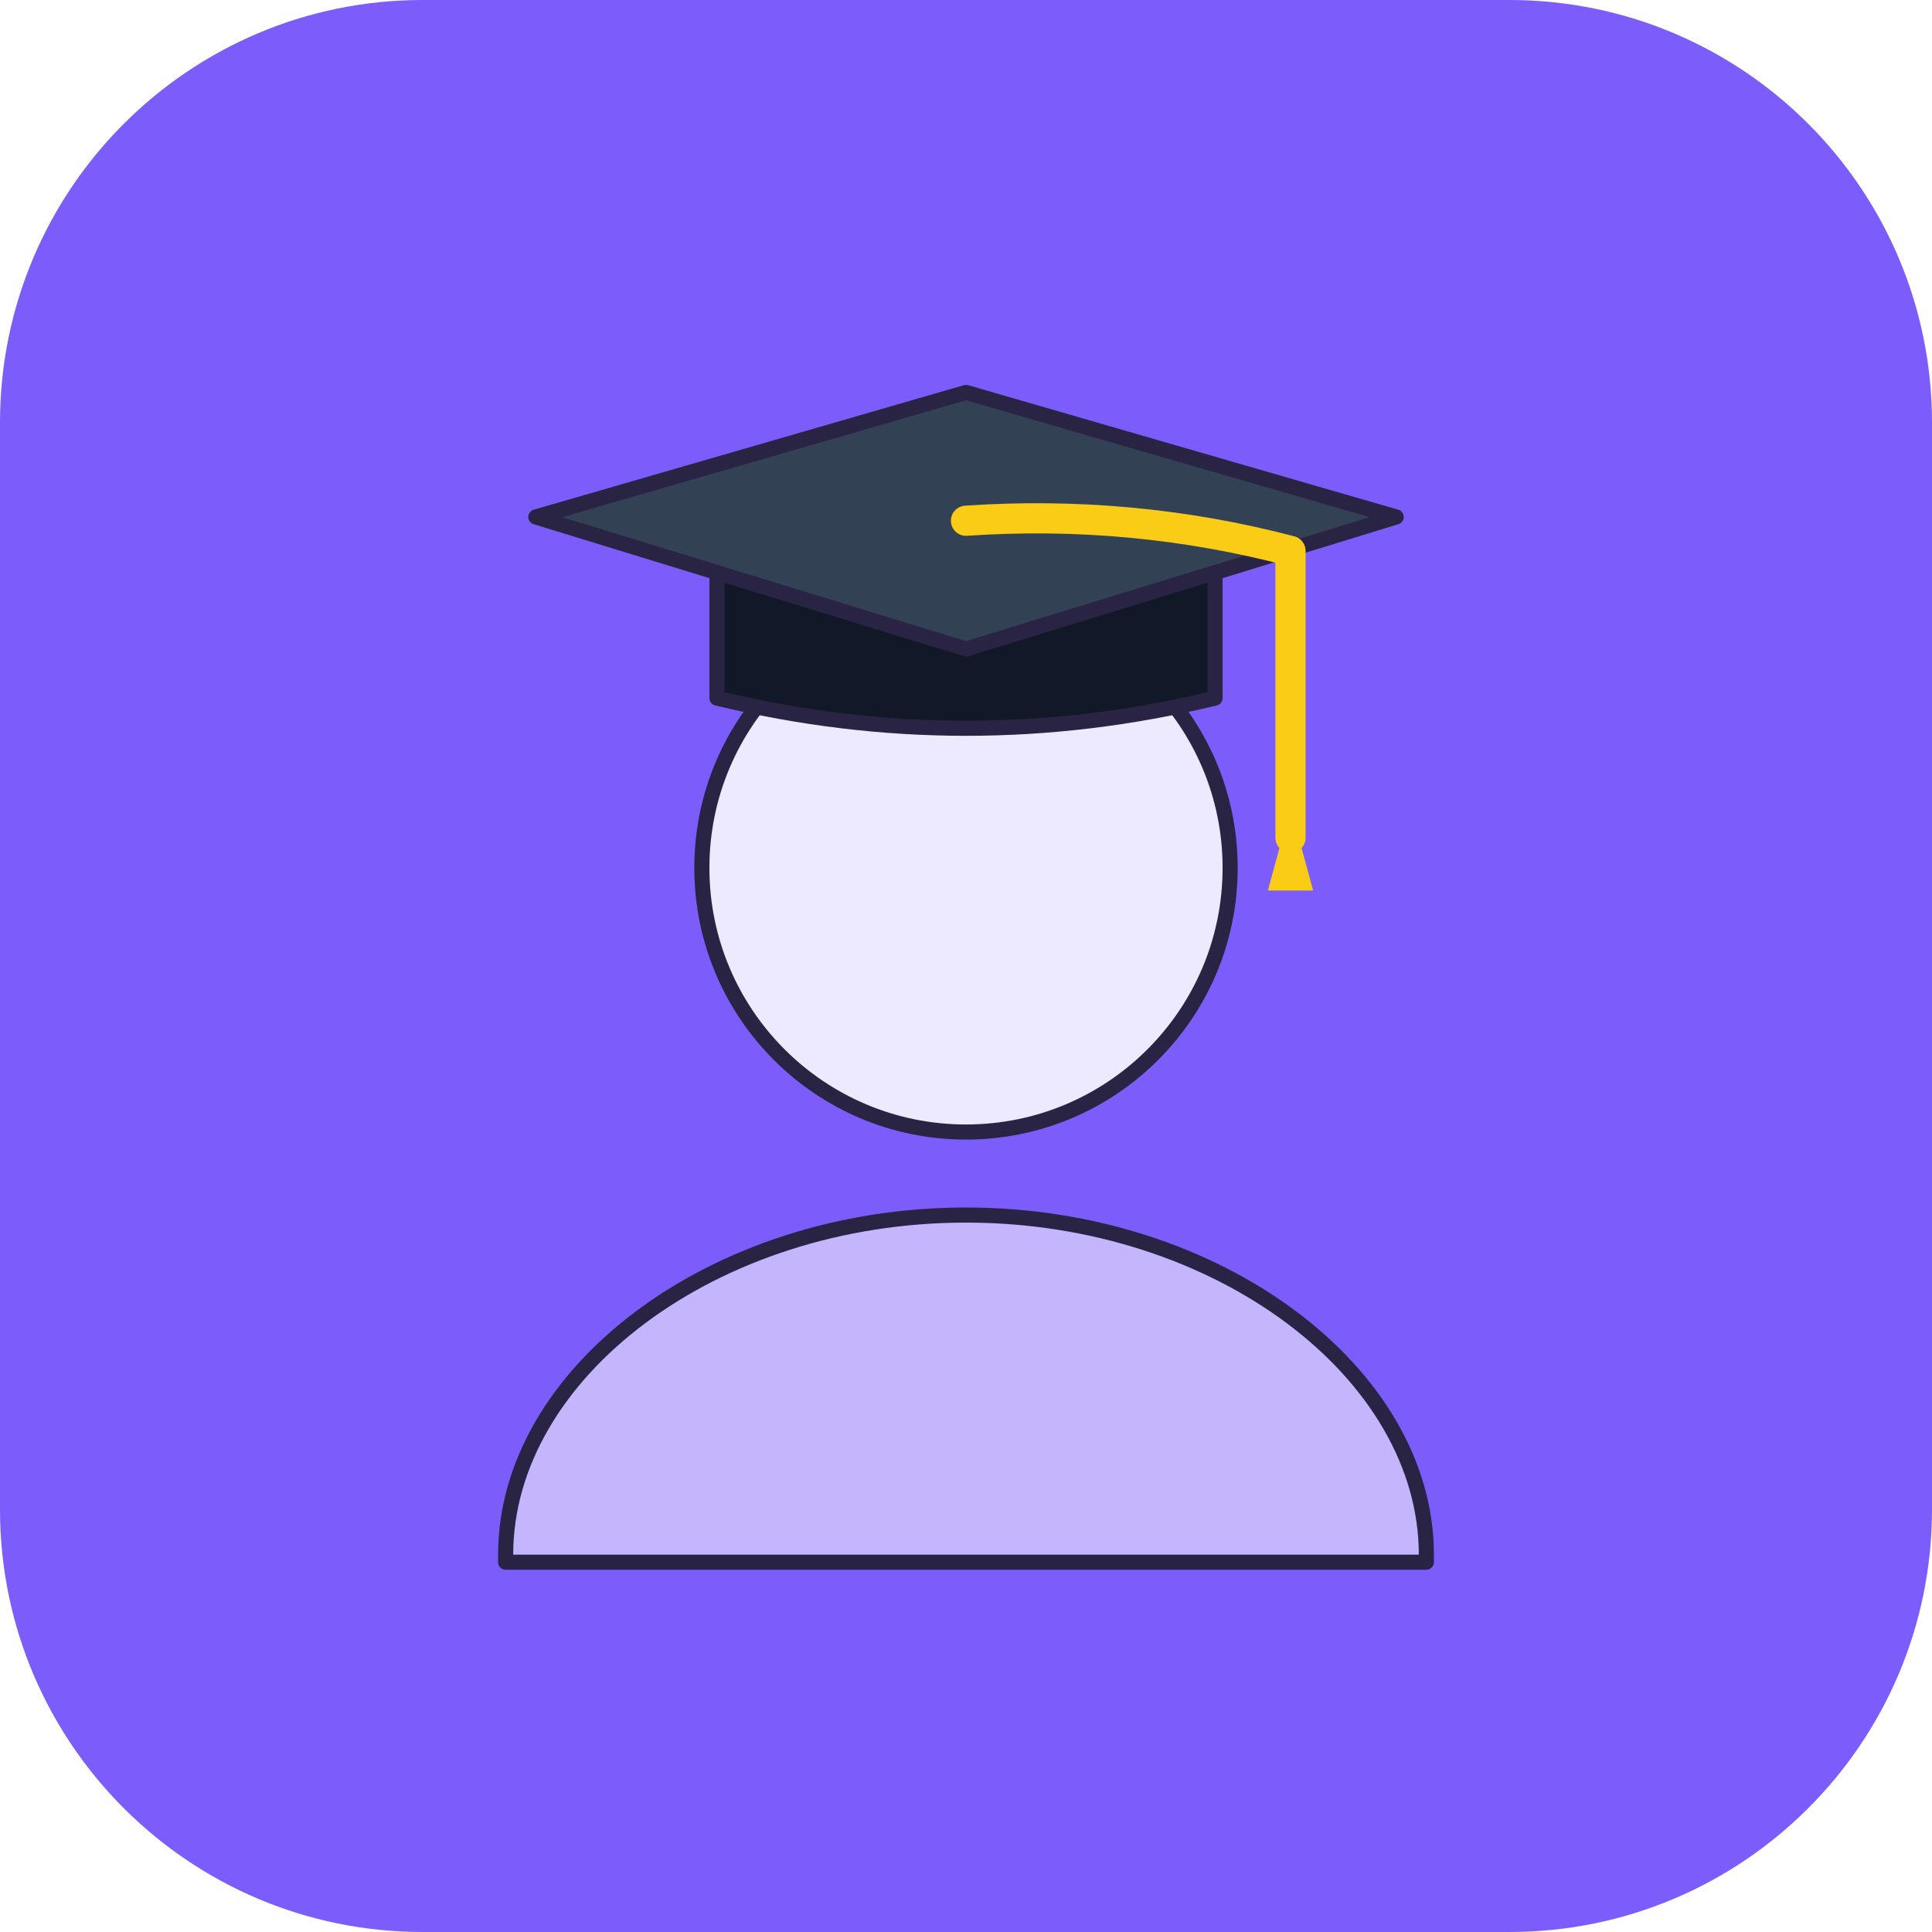
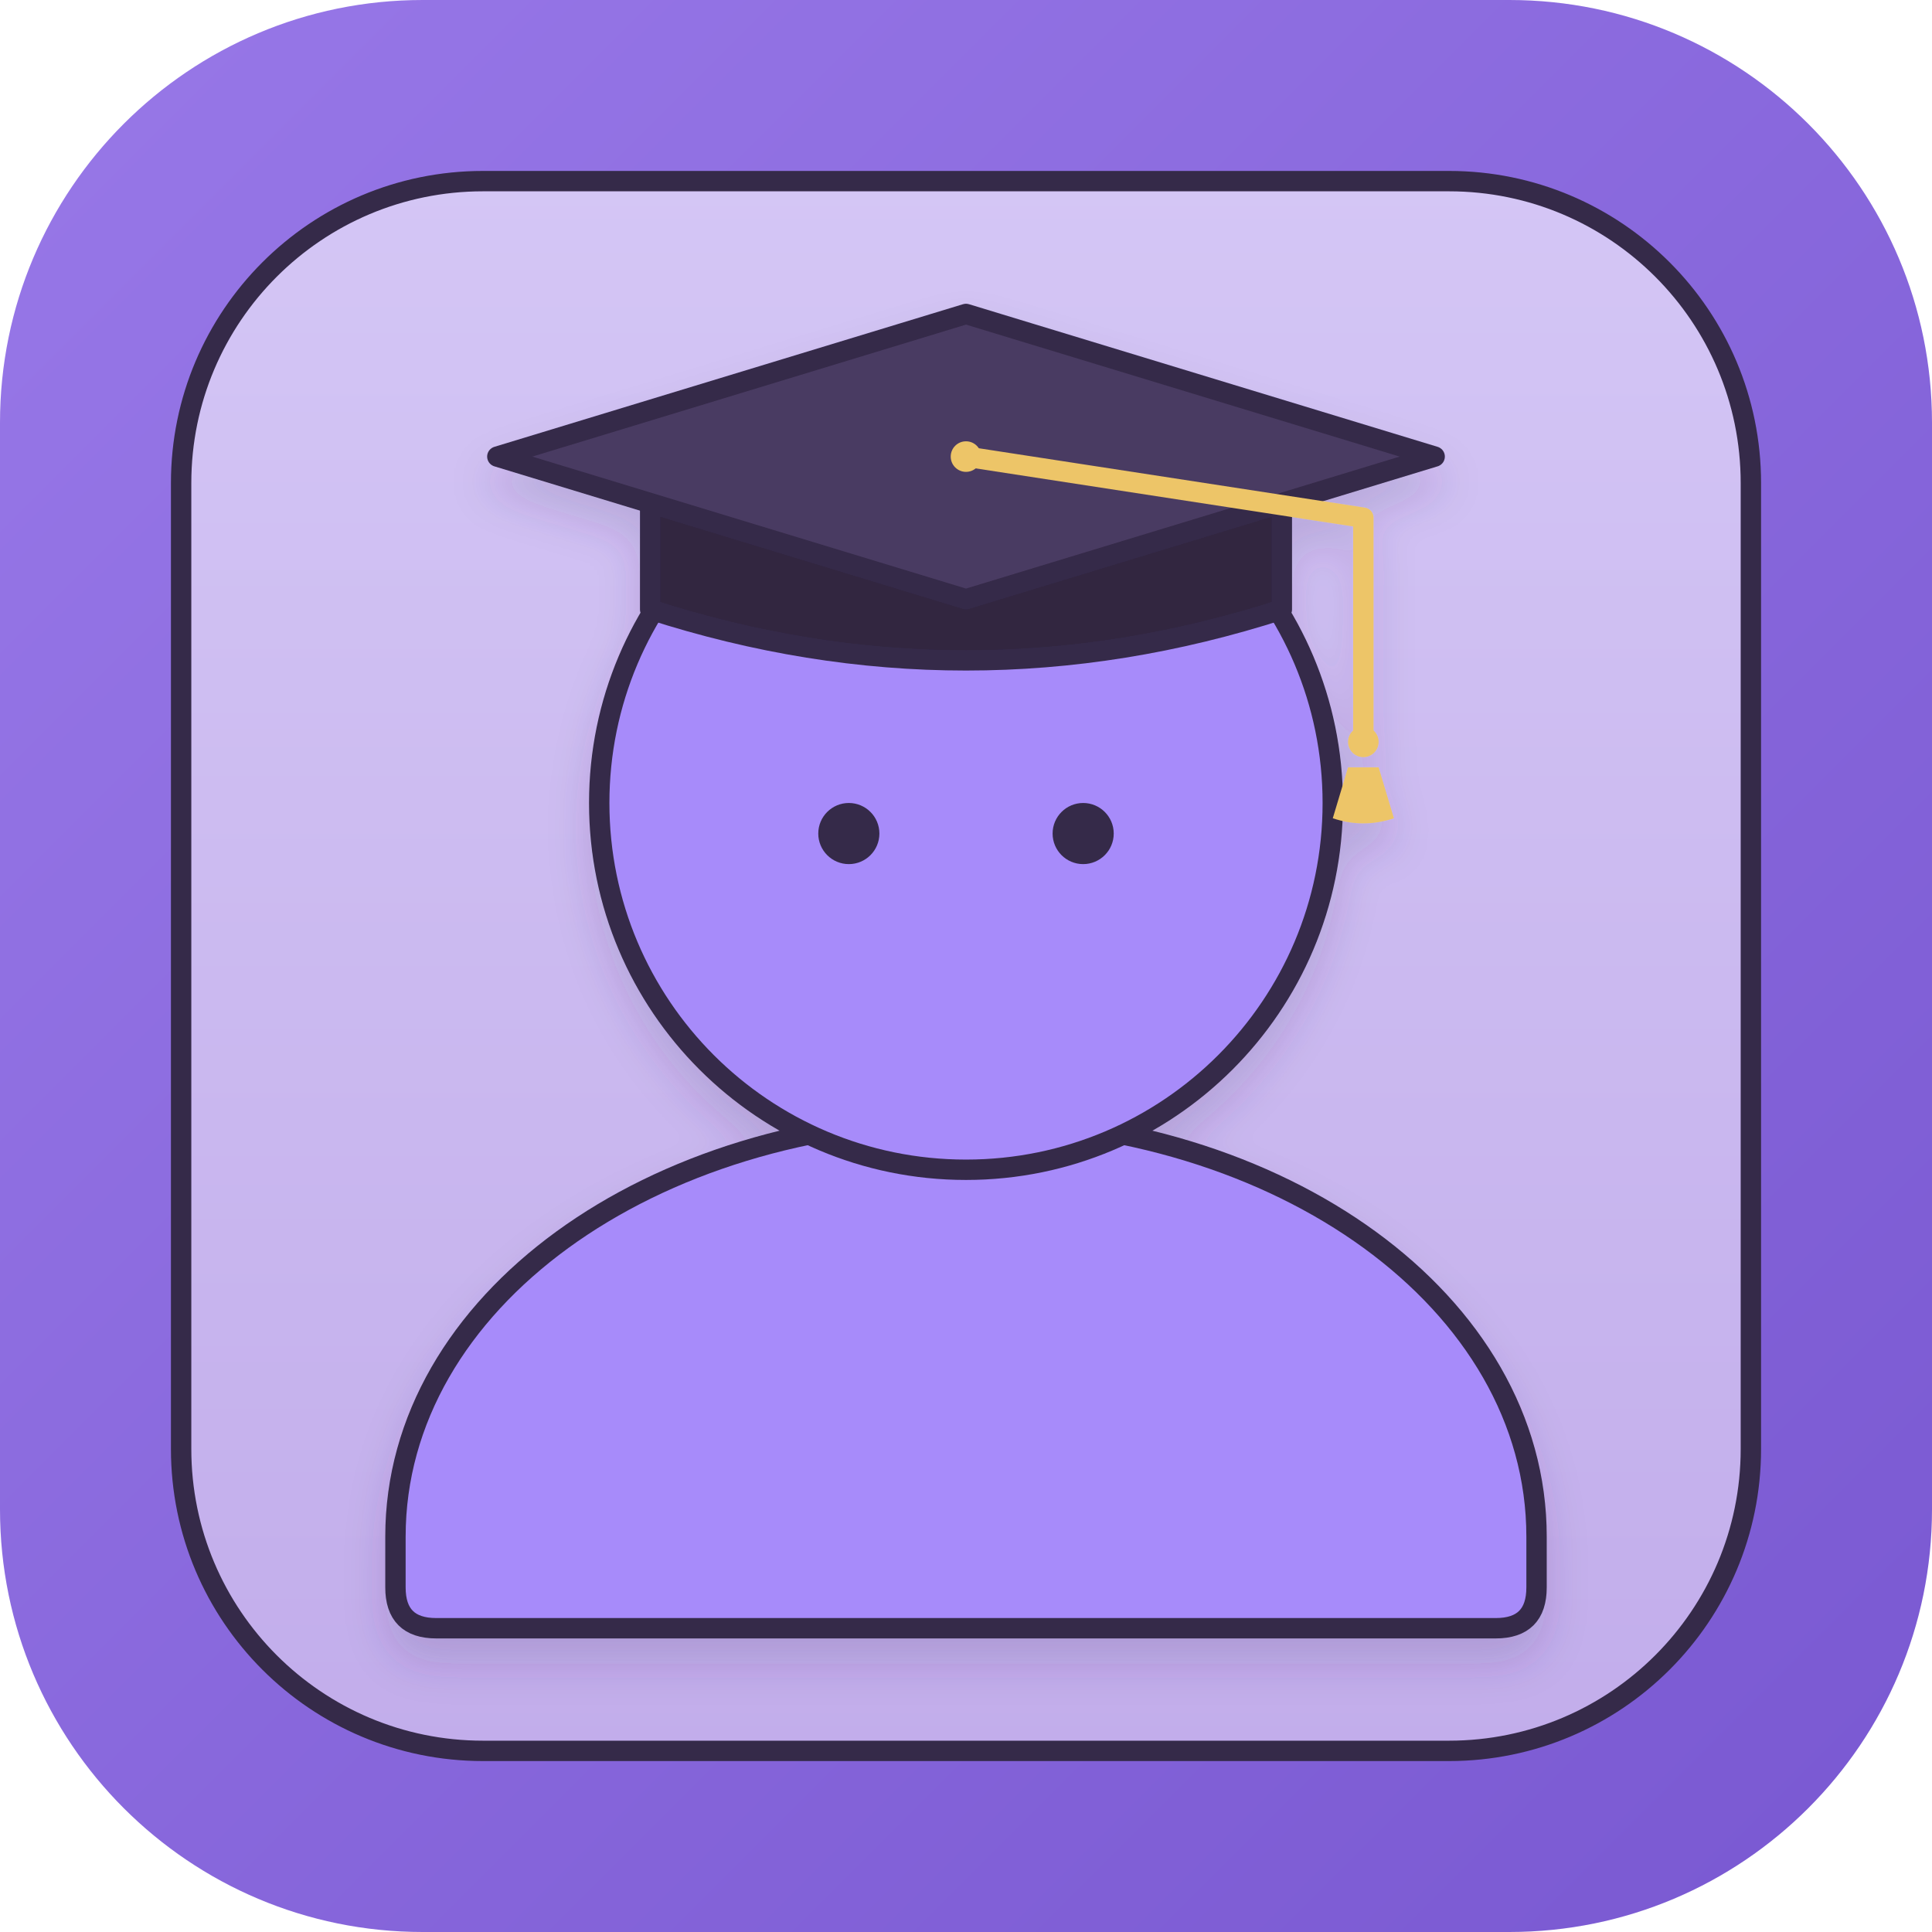
<svg xmlns="http://www.w3.org/2000/svg" width="512" height="512" viewBox="0 0 512 512" role="img" aria-labelledby="title description">
-   <rect width="512" height="512" rx="112" fill="#7c5cfa" />
-   <g stroke="#292344" stroke-width="4" stroke-linejoin="round">
-     <path d="M256 322c-67 0-122 42-122 90v2h244v-2c0-48-55-90-122-90Z" fill="#c4b5fd" />
-     <circle cx="256" cy="230" r="70" fill="#ede9fe" />
-     <path d="M190 146h132v39q-66 16-132 0Z" fill="#111827" />
-     <path d="m256 104 114 33-114 35-114-35Z" fill="#334155" />
+   <defs>
+     <linearGradient id="outer" x1="0" y1="0" x2="1" y2="1">
+       <stop stop-color="#9878e8" />
+       <stop offset="1" stop-color="#7958d1" />
+     </linearGradient>
+     <linearGradient id="inner" x1="0" y1="0" x2="0" y2="1">
+       <stop stop-color="#d4c6f5" />
+       <stop offset="1" stop-color="#c2adeb" />
+     </linearGradient>
+     <filter id="character-shadow" x="-20%" y="-20%" width="140%" height="150%">
+       <feDropShadow dx="0" dy="5" stdDeviation="4" flood-color="#3b285f" flood-opacity=".16" />
+     </filter>
+   </defs>
+   <rect width="512" height="512" rx="112" fill="url(#outer)" />
+   <rect x="48" y="48" width="416" height="416" rx="80" fill="url(#inner)" stroke="#352a49" stroke-width="5.4" />
+   <g transform="translate(256 256) scale(1.35) translate(-256 -256)" filter="url(#character-shadow)">
+     <g stroke="#352a49" stroke-width="4" stroke-linejoin="round">
+       <path d="M256 286c-62 0-112 36-112 82v10q0 8 8 8h208q8 0 8-8v-10c0-46-50-82-112-82Z" fill="#a78bfa" />
+       <circle cx="256" cy="224" r="72" fill="#a78bfa" />
+       <path d="M194 158h124v28q-62 20-124 0Z" fill="#30263f" />
+       <path d="m256 128 92 28-92 28-92-28Z" fill="#493b62" />
+     </g>
+     <g fill="#352a49">
+       <circle cx="233" cy="230" r="6" />
+       <circle cx="279" cy="230" r="6" />
+     </g>
+     <g fill="#edc567" stroke="#edc567" stroke-linecap="round" stroke-linejoin="round">
+       <path d="m256 156 78 12v44" fill="none" stroke-width="4" />
+       <circle cx="256" cy="156" r="3" stroke="none" />
+       <circle cx="334" cy="212" r="3" stroke="none" />
+       <path d="m331 217-3 10q6 2 12 0l-3-10Z" stroke="none" />
+     </g>
  </g>
-   <path d="M256 138q44-3 86 8v76" fill="none" stroke="#facc15" stroke-width="8" stroke-linecap="round" stroke-linejoin="round" />
-   <path d="m342 214-6 22h12Z" fill="#facc15" />
</svg>
